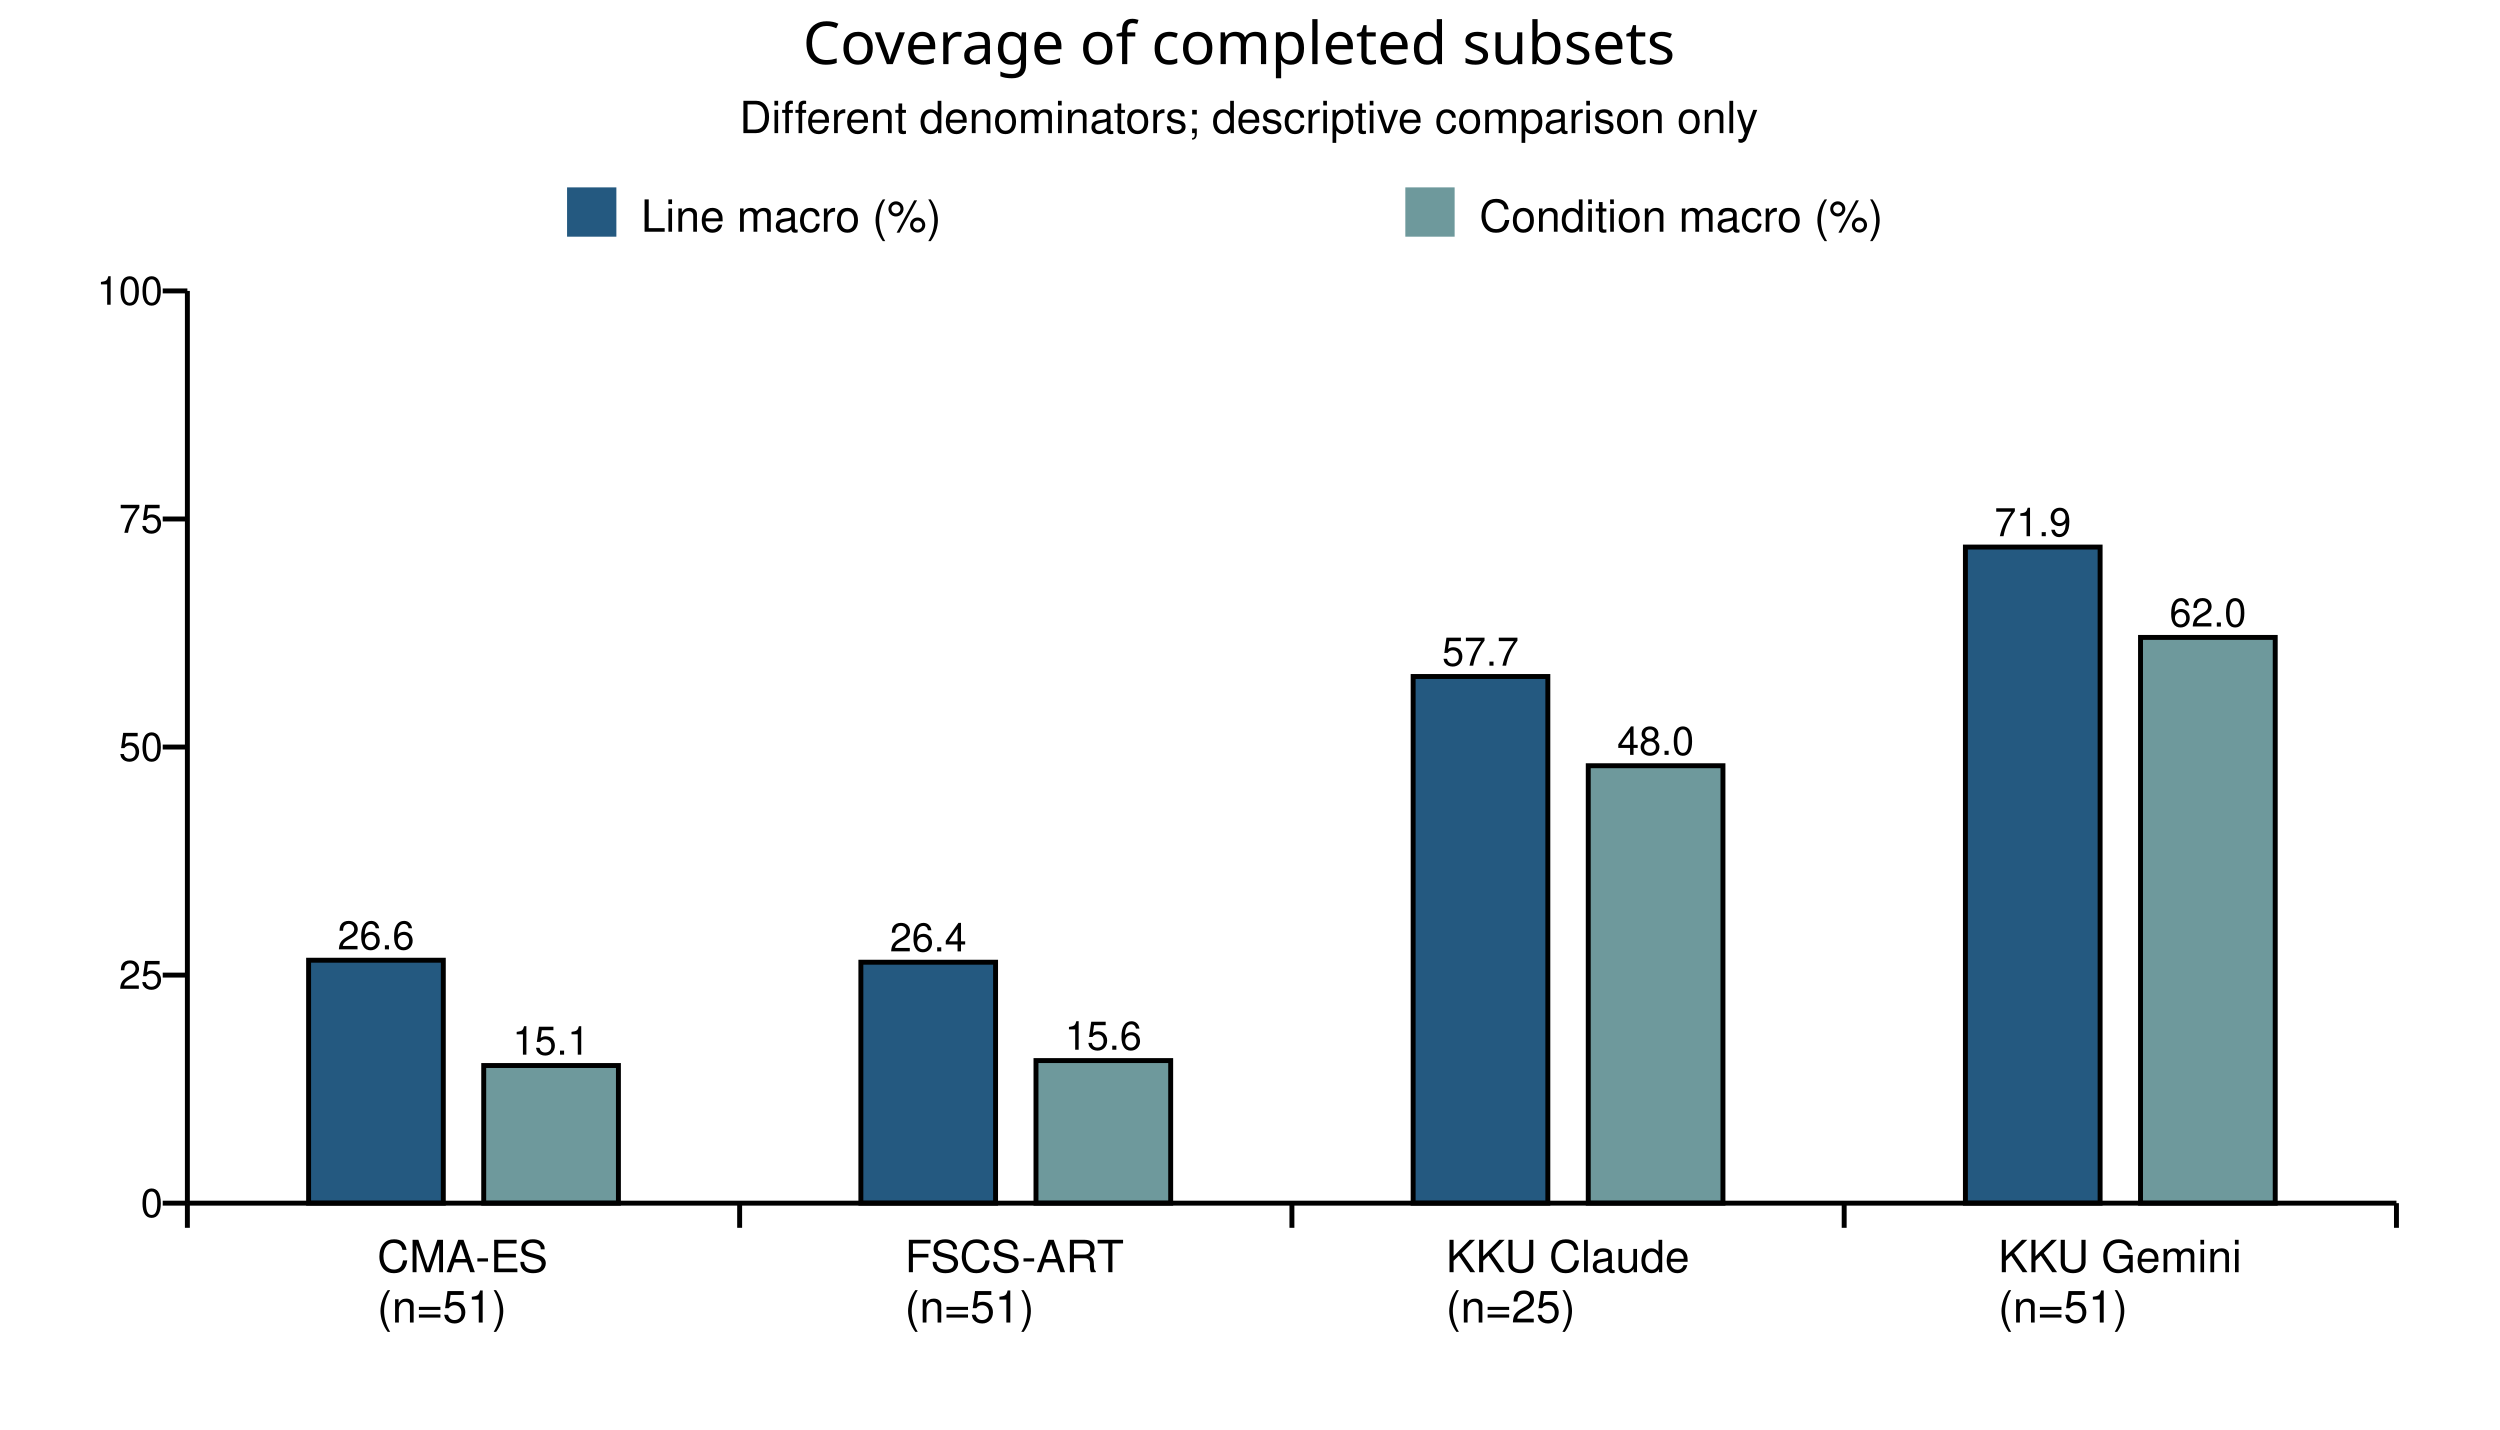
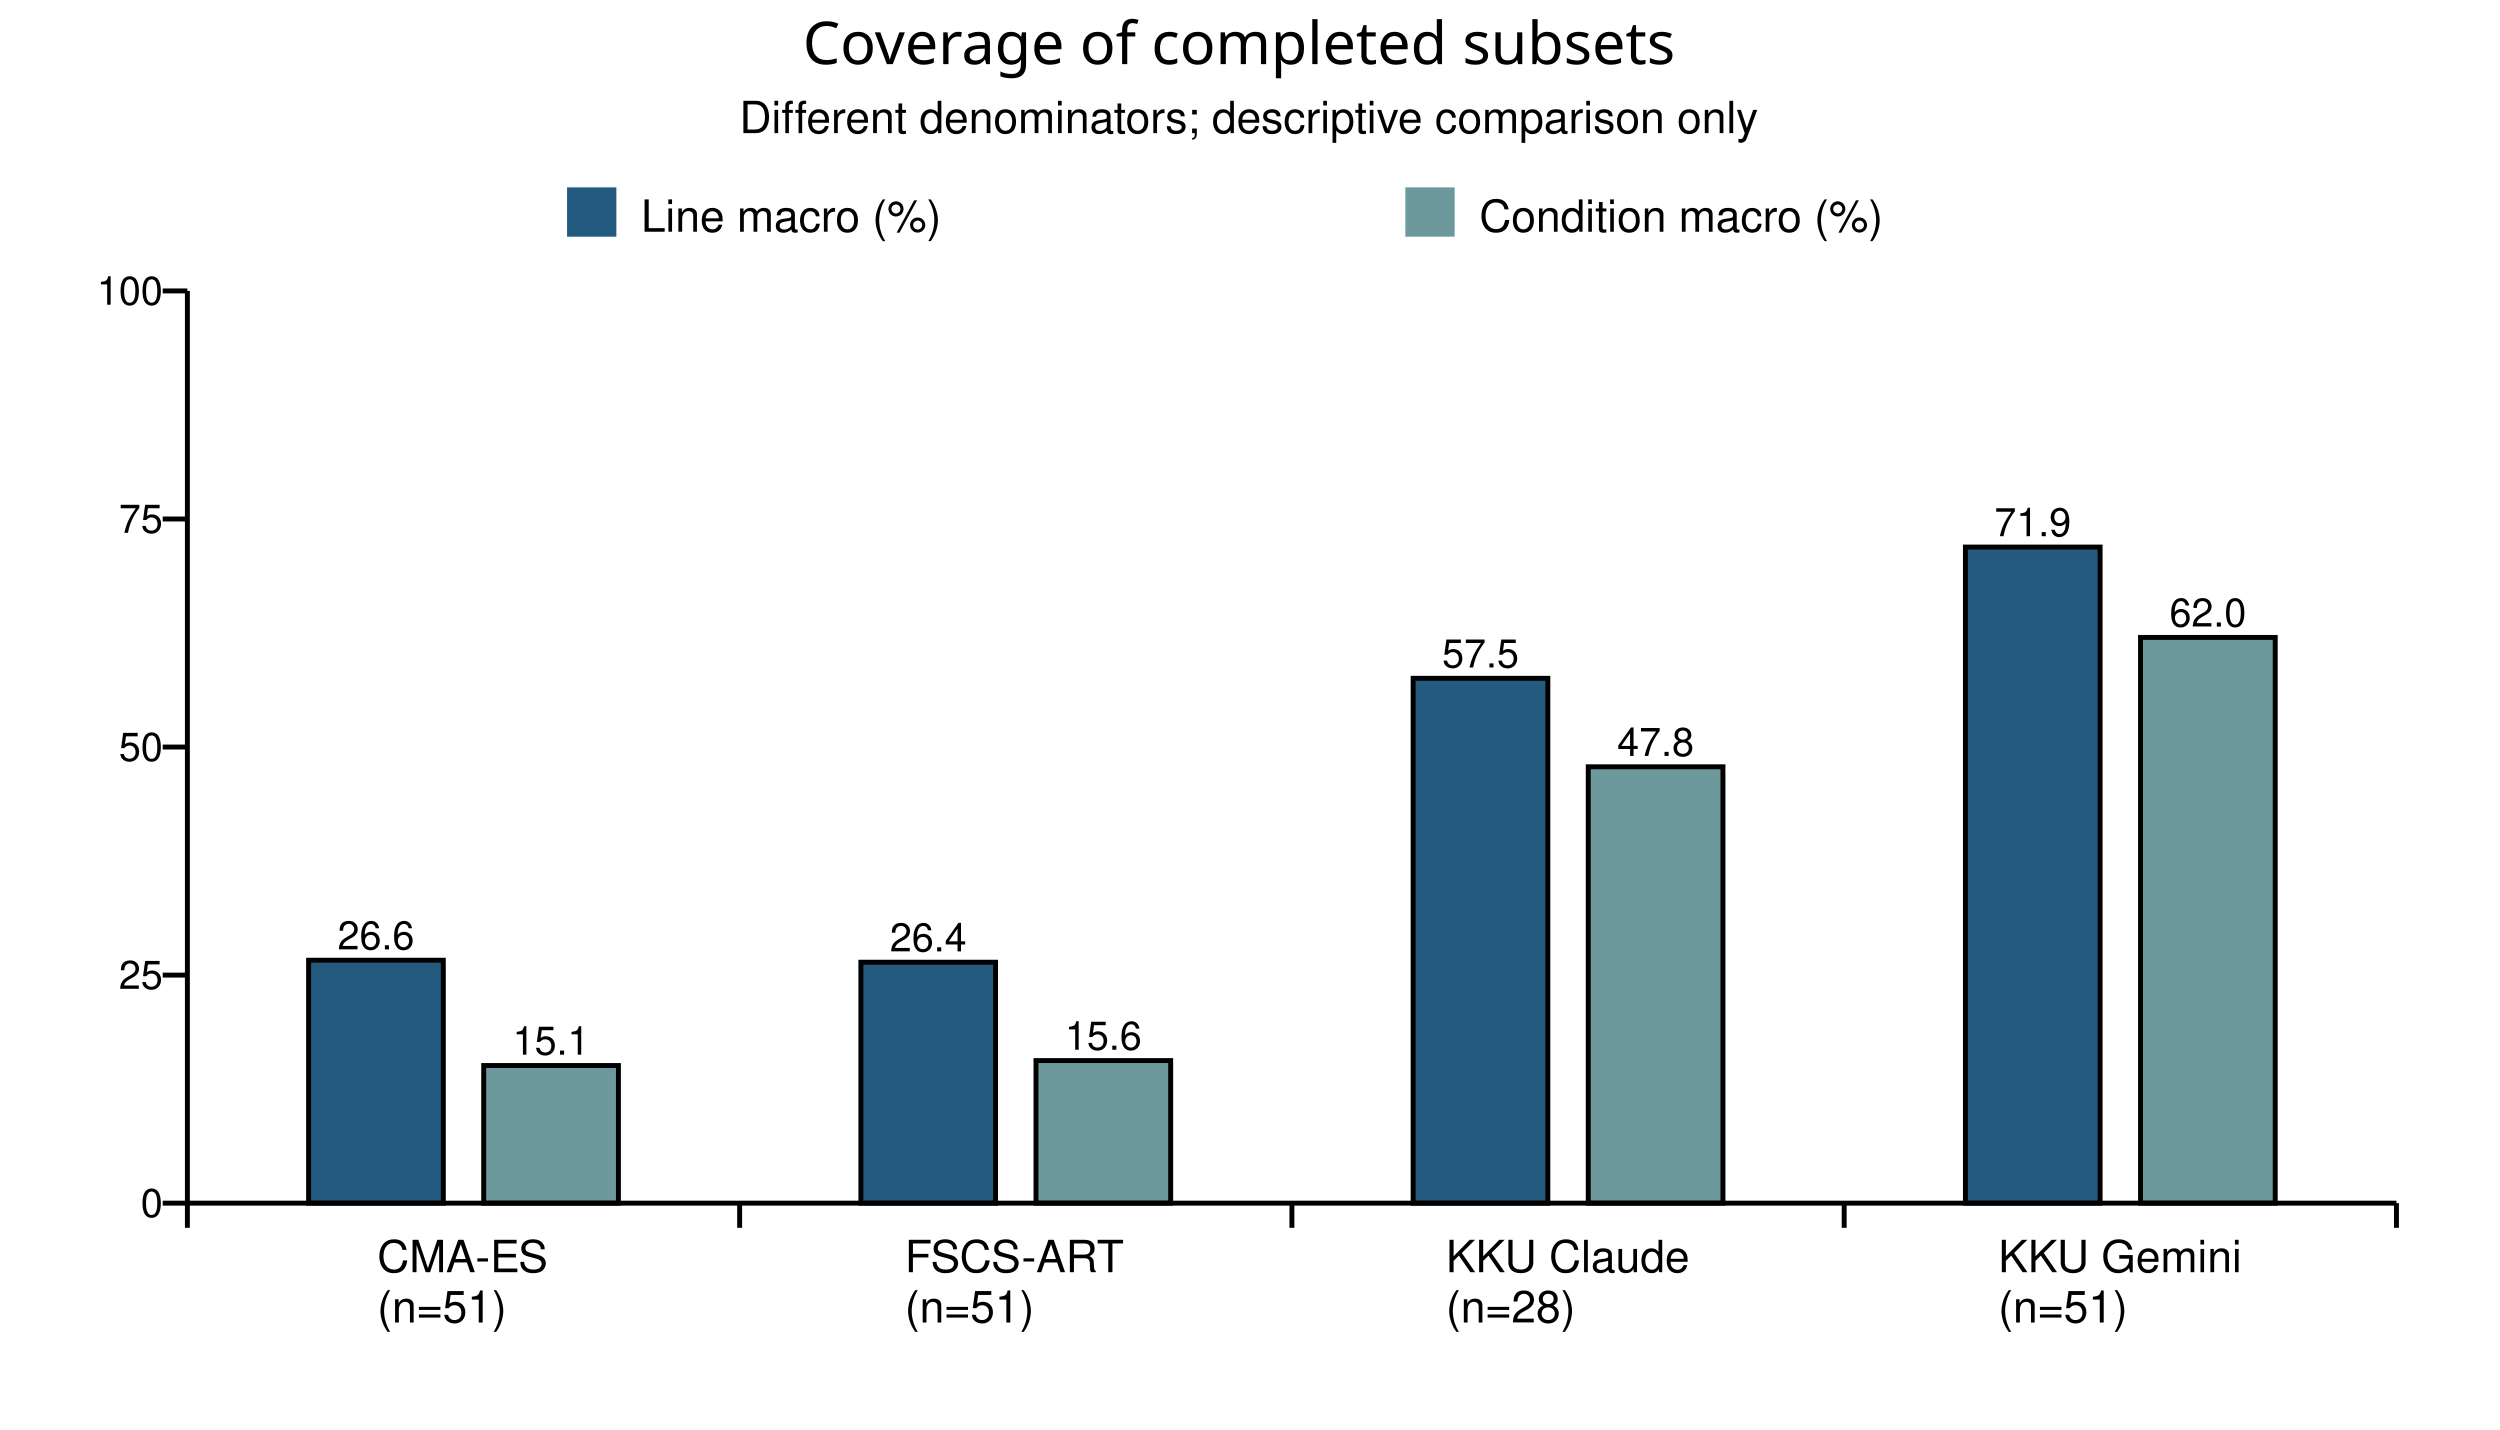
<svg xmlns="http://www.w3.org/2000/svg" width="507" height="290" preserveAspectRatio="xMinYMin meet" viewBox="0 0 507 290" version="1.0" fill-rule="evenodd">
  <clipPath id="clip">
    <rect x="0" y="0" width="507" height="290" />
  </clipPath>
  <g id="group" transform="scale(1,-1) translate(0,-290)" style="clip-path: url(#clip)">
    <g transform="">
      <text x="162.81" y="277" style="font-family: Helvetica-Bold; font-size: 12px;fill: rgb(0%,0%,0%); stroke:none;" transform="translate(0,554) scale(1,-1)">Coverage of completed subsets</text>
      <text x="149.964" y="263" style="font-family: Helvetica; font-size: 9px;fill: rgb(0%,0%,0%); stroke:none;" transform="translate(0,526) scale(1,-1)">Different denominators; descriptive comparison only</text>
      <g transform="">
        <g transform="">
          <rect x="62.585" y="46.0" width="27.317" height="49.266" style="stroke: rgb(0%,0%,0%); stroke-linecap: butt; stroke-width: 1; fill: rgb(14%,35%,50%); fill-rule: evenodd;" />
          <rect x="174.585" y="46.0" width="27.317" height="48.861" style="stroke: rgb(0%,0%,0%); stroke-linecap: butt; stroke-width: 1; fill: rgb(14%,35%,50%); fill-rule: evenodd;" />
-           <rect x="286.585" y="46.0" width="27.317" height="106.806" style="stroke: rgb(0%,0%,0%); stroke-linecap: butt; stroke-width: 1; fill: rgb(14%,35%,50%); fill-rule: evenodd;" />
+           <rect x="286.585" y="46.0" width="27.317" height="106.438" style="stroke: rgb(0%,0%,0%); stroke-linecap: butt; stroke-width: 1; fill: rgb(14%,35%,50%); fill-rule: evenodd;" />
          <rect x="398.585" y="46.0" width="27.317" height="133.056" style="stroke: rgb(0%,0%,0%); stroke-linecap: butt; stroke-width: 1; fill: rgb(14%,35%,50%); fill-rule: evenodd;" />
          <rect x="98.098" y="46.0" width="27.317" height="27.913" style="stroke: rgb(0%,0%,0%); stroke-linecap: butt; stroke-width: 1; fill: rgb(43%,60%,61%); fill-rule: evenodd;" />
          <rect x="210.098" y="46.0" width="27.317" height="28.915" style="stroke: rgb(0%,0%,0%); stroke-linecap: butt; stroke-width: 1; fill: rgb(43%,60%,61%); fill-rule: evenodd;" />
-           <rect x="322.098" y="46.0" width="27.317" height="88.71" style="stroke: rgb(0%,0%,0%); stroke-linecap: butt; stroke-width: 1; fill: rgb(43%,60%,61%); fill-rule: evenodd;" />
+           <rect x="322.098" y="46.0" width="27.317" height="88.493" style="stroke: rgb(0%,0%,0%); stroke-linecap: butt; stroke-width: 1; fill: rgb(43%,60%,61%); fill-rule: evenodd;" />
          <rect x="434.098" y="46.0" width="27.317" height="114.732" style="stroke: rgb(0%,0%,0%); stroke-linecap: butt; stroke-width: 1; fill: rgb(43%,60%,61%); fill-rule: evenodd;" />
          <g transform="">
            <g transform=" matrix(1,0,0,1,76.2439,100.2663)">
              <text x="-7.784" y="-3.2" style="font-family: Helvetica; font-size: 8px;fill: rgb(0%,0%,0%); stroke:none;" transform="translate(0,-6) scale(1,-1)">26.6</text>
            </g>
            <g transform=" matrix(1,0,0,1,188.2439,99.86095)">
              <text x="-7.784" y="-3.2" style="font-family: Helvetica; font-size: 8px;fill: rgb(0%,0%,0%); stroke:none;" transform="translate(0,-6) scale(1,-1)">26.4</text>
            </g>
-             <g transform=" matrix(1,0,0,1,300.2439,157.8057)">
-               <text x="-7.784" y="-3.2" style="font-family: Helvetica; font-size: 8px;fill: rgb(0%,0%,0%); stroke:none;" transform="translate(0,-6) scale(1,-1)">57.7</text>
+             <g transform=" matrix(1,0,0,1,300.2439,157.4377)">
+               <text x="-7.784" y="-3.2" style="font-family: Helvetica; font-size: 8px;fill: rgb(0%,0%,0%); stroke:none;" transform="translate(0,-6) scale(1,-1)">57.5</text>
            </g>
            <g transform=" matrix(1,0,0,1,412.2439,184.0563)">
              <text x="-7.784" y="-3.2" style="font-family: Helvetica; font-size: 8px;fill: rgb(0%,0%,0%); stroke:none;" transform="translate(0,-6) scale(1,-1)">71.9</text>
            </g>
            <g transform=" matrix(1,0,0,1,111.7561,78.91302)">
              <text x="-7.784" y="-3.2" style="font-family: Helvetica; font-size: 8px;fill: rgb(0%,0%,0%); stroke:none;" transform="translate(0,-6) scale(1,-1)">15.1</text>
            </g>
            <g transform=" matrix(1,0,0,1,223.7561,79.91504)">
              <text x="-7.784" y="-3.2" style="font-family: Helvetica; font-size: 8px;fill: rgb(0%,0%,0%); stroke:none;" transform="translate(0,-6) scale(1,-1)">15.6</text>
            </g>
-             <g transform=" matrix(1,0,0,1,335.7561,139.7101)">
-               <text x="-7.784" y="-3.2" style="font-family: Helvetica; font-size: 8px;fill: rgb(0%,0%,0%); stroke:none;" transform="translate(0,-6) scale(1,-1)">48.0</text>
+             <g transform=" matrix(1,0,0,1,335.7561,139.4931)">
+               <text x="-7.784" y="-3.2" style="font-family: Helvetica; font-size: 8px;fill: rgb(0%,0%,0%); stroke:none;" transform="translate(0,-6) scale(1,-1)">47.8</text>
            </g>
            <g transform=" matrix(1,0,0,1,447.7561,165.7322)">
              <text x="-7.784" y="-3.2" style="font-family: Helvetica; font-size: 8px;fill: rgb(0%,0%,0%); stroke:none;" transform="translate(0,-6) scale(1,-1)">62.0</text>
            </g>
          </g>
        </g>
        <g transform="">
          <g transform="">
            <path d="M 38,46 L 486,46 Z" style="stroke: rgb(0%,0%,0%); stroke-linecap: butt; stroke-width: 1;" />
          </g>
          <g transform="">
            <path d="M 38,46 L 38,41 Z" style="stroke: rgb(0%,0%,0%); stroke-linecap: butt; stroke-width: 1;" />
            <path d="M 150,46 L 150,41 Z" style="stroke: rgb(0%,0%,0%); stroke-linecap: butt; stroke-width: 1;" />
            <path d="M 262,46 L 262,41 Z" style="stroke: rgb(0%,0%,0%); stroke-linecap: butt; stroke-width: 1;" />
            <path d="M 374,46 L 374,41 Z" style="stroke: rgb(0%,0%,0%); stroke-linecap: butt; stroke-width: 1;" />
            <path d="M 486,46 L 486,41 Z" style="stroke: rgb(0%,0%,0%); stroke-linecap: butt; stroke-width: 1;" />
          </g>
          <g transform="">
            <g transform=" matrix(1,0,0,1,94,41)">
              <text x="-17.501" y="-9.0" style="font-family: Helvetica; font-size: 9px;fill: rgb(0%,0%,0%); stroke:none;" transform="translate(0,-18) scale(1,-1)">CMA-ES</text>
              <text x="-17.501" y="-19.8" style="font-family: Helvetica; font-size: 9px;fill: rgb(0%,0%,0%); stroke:none;" transform="translate(0,-39) scale(1,-1)">(n=51)</text>
            </g>
            <g transform=" matrix(1,0,0,1,206,41)">
              <text x="-22.5" y="-9.0" style="font-family: Helvetica; font-size: 9px;fill: rgb(0%,0%,0%); stroke:none;" transform="translate(0,-18) scale(1,-1)">FSCS-ART</text>
              <text x="-22.5" y="-19.8" style="font-family: Helvetica; font-size: 9px;fill: rgb(0%,0%,0%); stroke:none;" transform="translate(0,-39) scale(1,-1)">(n=51)</text>
            </g>
            <g transform=" matrix(1,0,0,1,318,41)">
              <text x="-24.759" y="-9.0" style="font-family: Helvetica; font-size: 9px;fill: rgb(0%,0%,0%); stroke:none;" transform="translate(0,-18) scale(1,-1)">KKU Claude</text>
-               <text x="-24.759" y="-19.8" style="font-family: Helvetica; font-size: 9px;fill: rgb(0%,0%,0%); stroke:none;" transform="translate(0,-39) scale(1,-1)">(n=25)</text>
+               <text x="-24.759" y="-19.8" style="font-family: Helvetica; font-size: 9px;fill: rgb(0%,0%,0%); stroke:none;" transform="translate(0,-39) scale(1,-1)">(n=28)</text>
            </g>
            <g transform=" matrix(1,0,0,1,430,41)">
              <text x="-24.755" y="-9.0" style="font-family: Helvetica; font-size: 9px;fill: rgb(0%,0%,0%); stroke:none;" transform="translate(0,-18) scale(1,-1)">KKU Gemini</text>
              <text x="-24.755" y="-19.8" style="font-family: Helvetica; font-size: 9px;fill: rgb(0%,0%,0%); stroke:none;" transform="translate(0,-39) scale(1,-1)">(n=51)</text>
            </g>
          </g>
        </g>
        <g transform="">
          <g transform="">
            <path d="M 38,46 L 38,231 Z" style="stroke: rgb(0%,0%,0%); stroke-linecap: butt; stroke-width: 1;" />
          </g>
          <g transform="">
            <path d="M 38,46 L 33,46 Z" style="stroke: rgb(0%,0%,0%); stroke-linecap: butt; stroke-width: 1;" />
            <path d="M 38,92.25 L 33,92.25 Z" style="stroke: rgb(0%,0%,0%); stroke-linecap: butt; stroke-width: 1;" />
            <path d="M 38,138.5 L 33,138.5 Z" style="stroke: rgb(0%,0%,0%); stroke-linecap: butt; stroke-width: 1;" />
            <path d="M 38,184.75 L 33,184.75 Z" style="stroke: rgb(0%,0%,0%); stroke-linecap: butt; stroke-width: 1;" />
            <path d="M 38,231 L 33,231 Z" style="stroke: rgb(0%,0%,0%); stroke-linecap: butt; stroke-width: 1;" />
          </g>
          <g transform="">
            <g transform=" matrix(1,0,0,1,33,46)">
              <text x="-4.448" y="-3.2" style="font-family: Helvetica; font-size: 8px;fill: rgb(0%,0%,0%); stroke:none;" transform="translate(0,-6) scale(1,-1)">0</text>
            </g>
            <g transform=" matrix(1,0,0,1,33,92.25)">
              <text x="-8.896" y="-3.2" style="font-family: Helvetica; font-size: 8px;fill: rgb(0%,0%,0%); stroke:none;" transform="translate(0,-6) scale(1,-1)">25</text>
            </g>
            <g transform=" matrix(1,0,0,1,33,138.5)">
              <text x="-8.896" y="-3.2" style="font-family: Helvetica; font-size: 8px;fill: rgb(0%,0%,0%); stroke:none;" transform="translate(0,-6) scale(1,-1)">50</text>
            </g>
            <g transform=" matrix(1,0,0,1,33,184.75)">
              <text x="-8.896" y="-3.2" style="font-family: Helvetica; font-size: 8px;fill: rgb(0%,0%,0%); stroke:none;" transform="translate(0,-6) scale(1,-1)">75</text>
            </g>
            <g transform=" matrix(1,0,0,1,33,231)">
              <text x="-13.344" y="-3.2" style="font-family: Helvetica; font-size: 8px;fill: rgb(0%,0%,0%); stroke:none;" transform="translate(0,-6) scale(1,-1)">100</text>
            </g>
          </g>
        </g>
      </g>
      <rect x="115" y="242" width="10" height="10" style="stroke: none; stroke-linecap: butt; stroke-width: 1; fill: rgb(14%,35%,50%); fill-rule: evenodd;" />
      <text x="130" y="243" style="font-family: Helvetica; font-size: 9px;fill: rgb(0%,0%,0%); stroke:none;" transform="translate(0,486) scale(1,-1)">Line macro (%)</text>
      <rect x="285" y="242" width="10" height="10" style="stroke: none; stroke-linecap: butt; stroke-width: 1; fill: rgb(43%,60%,61%); fill-rule: evenodd;" />
      <text x="300" y="243" style="font-family: Helvetica; font-size: 9px;fill: rgb(0%,0%,0%); stroke:none;" transform="translate(0,486) scale(1,-1)">Condition macro (%)</text>
    </g>
  </g>
</svg>
